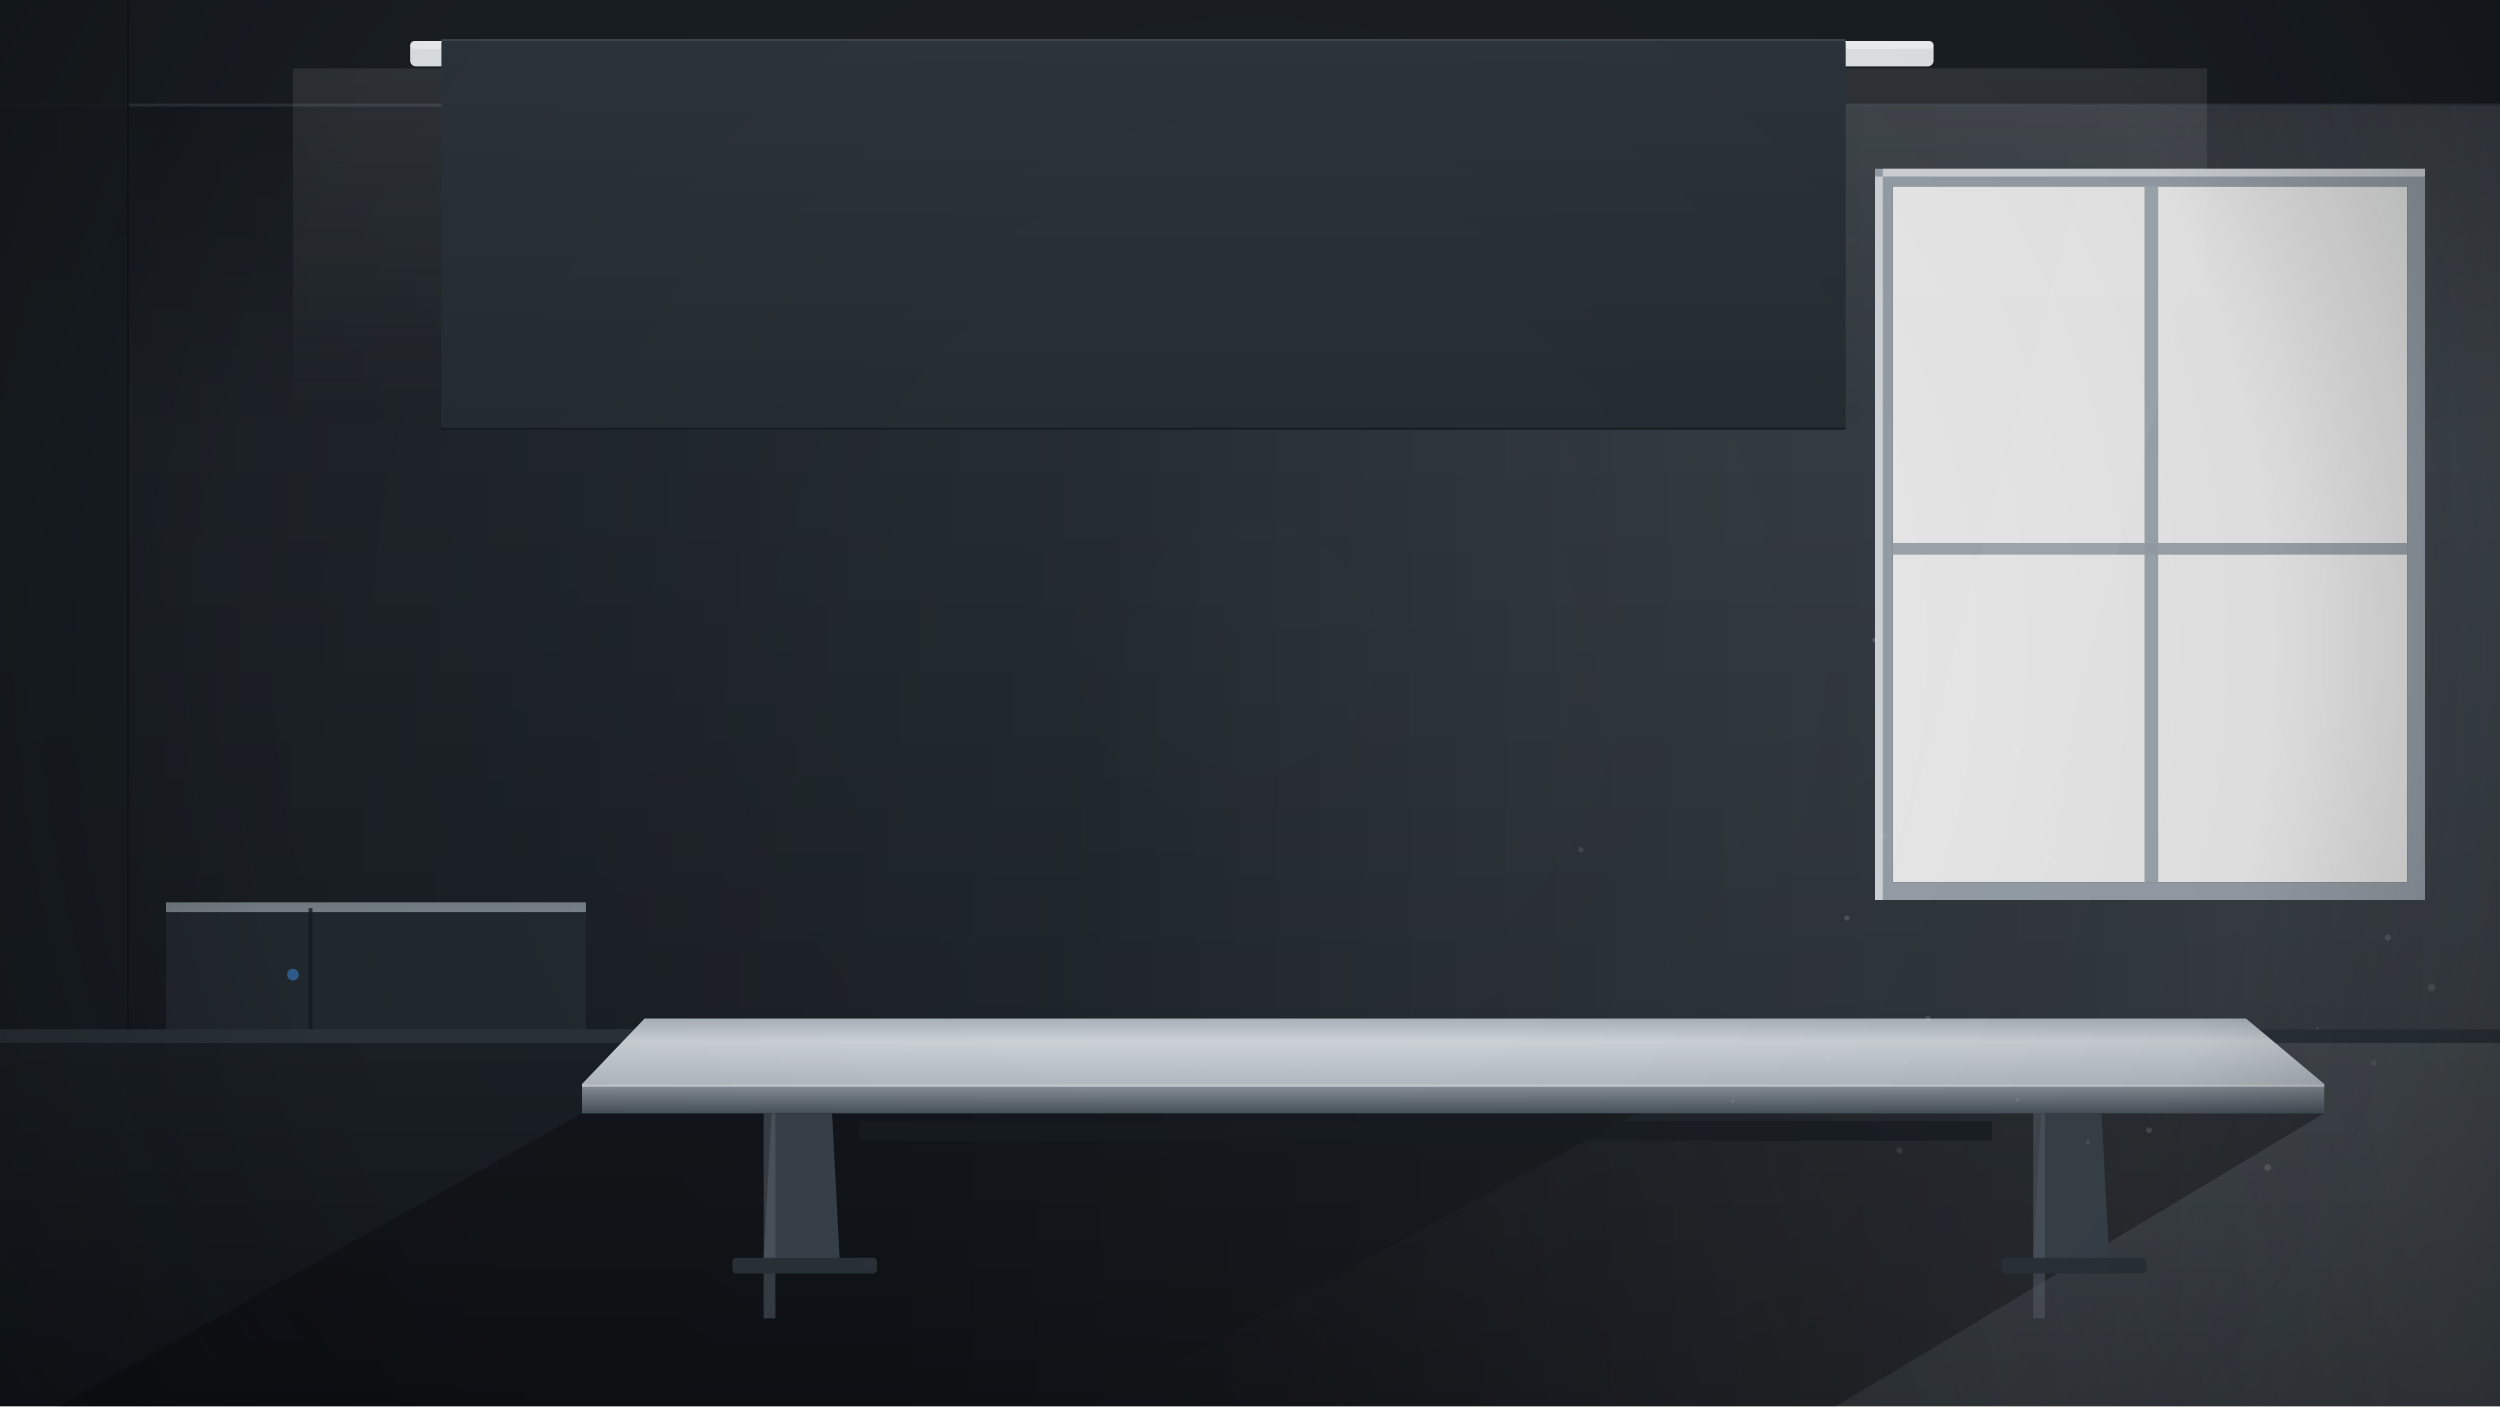
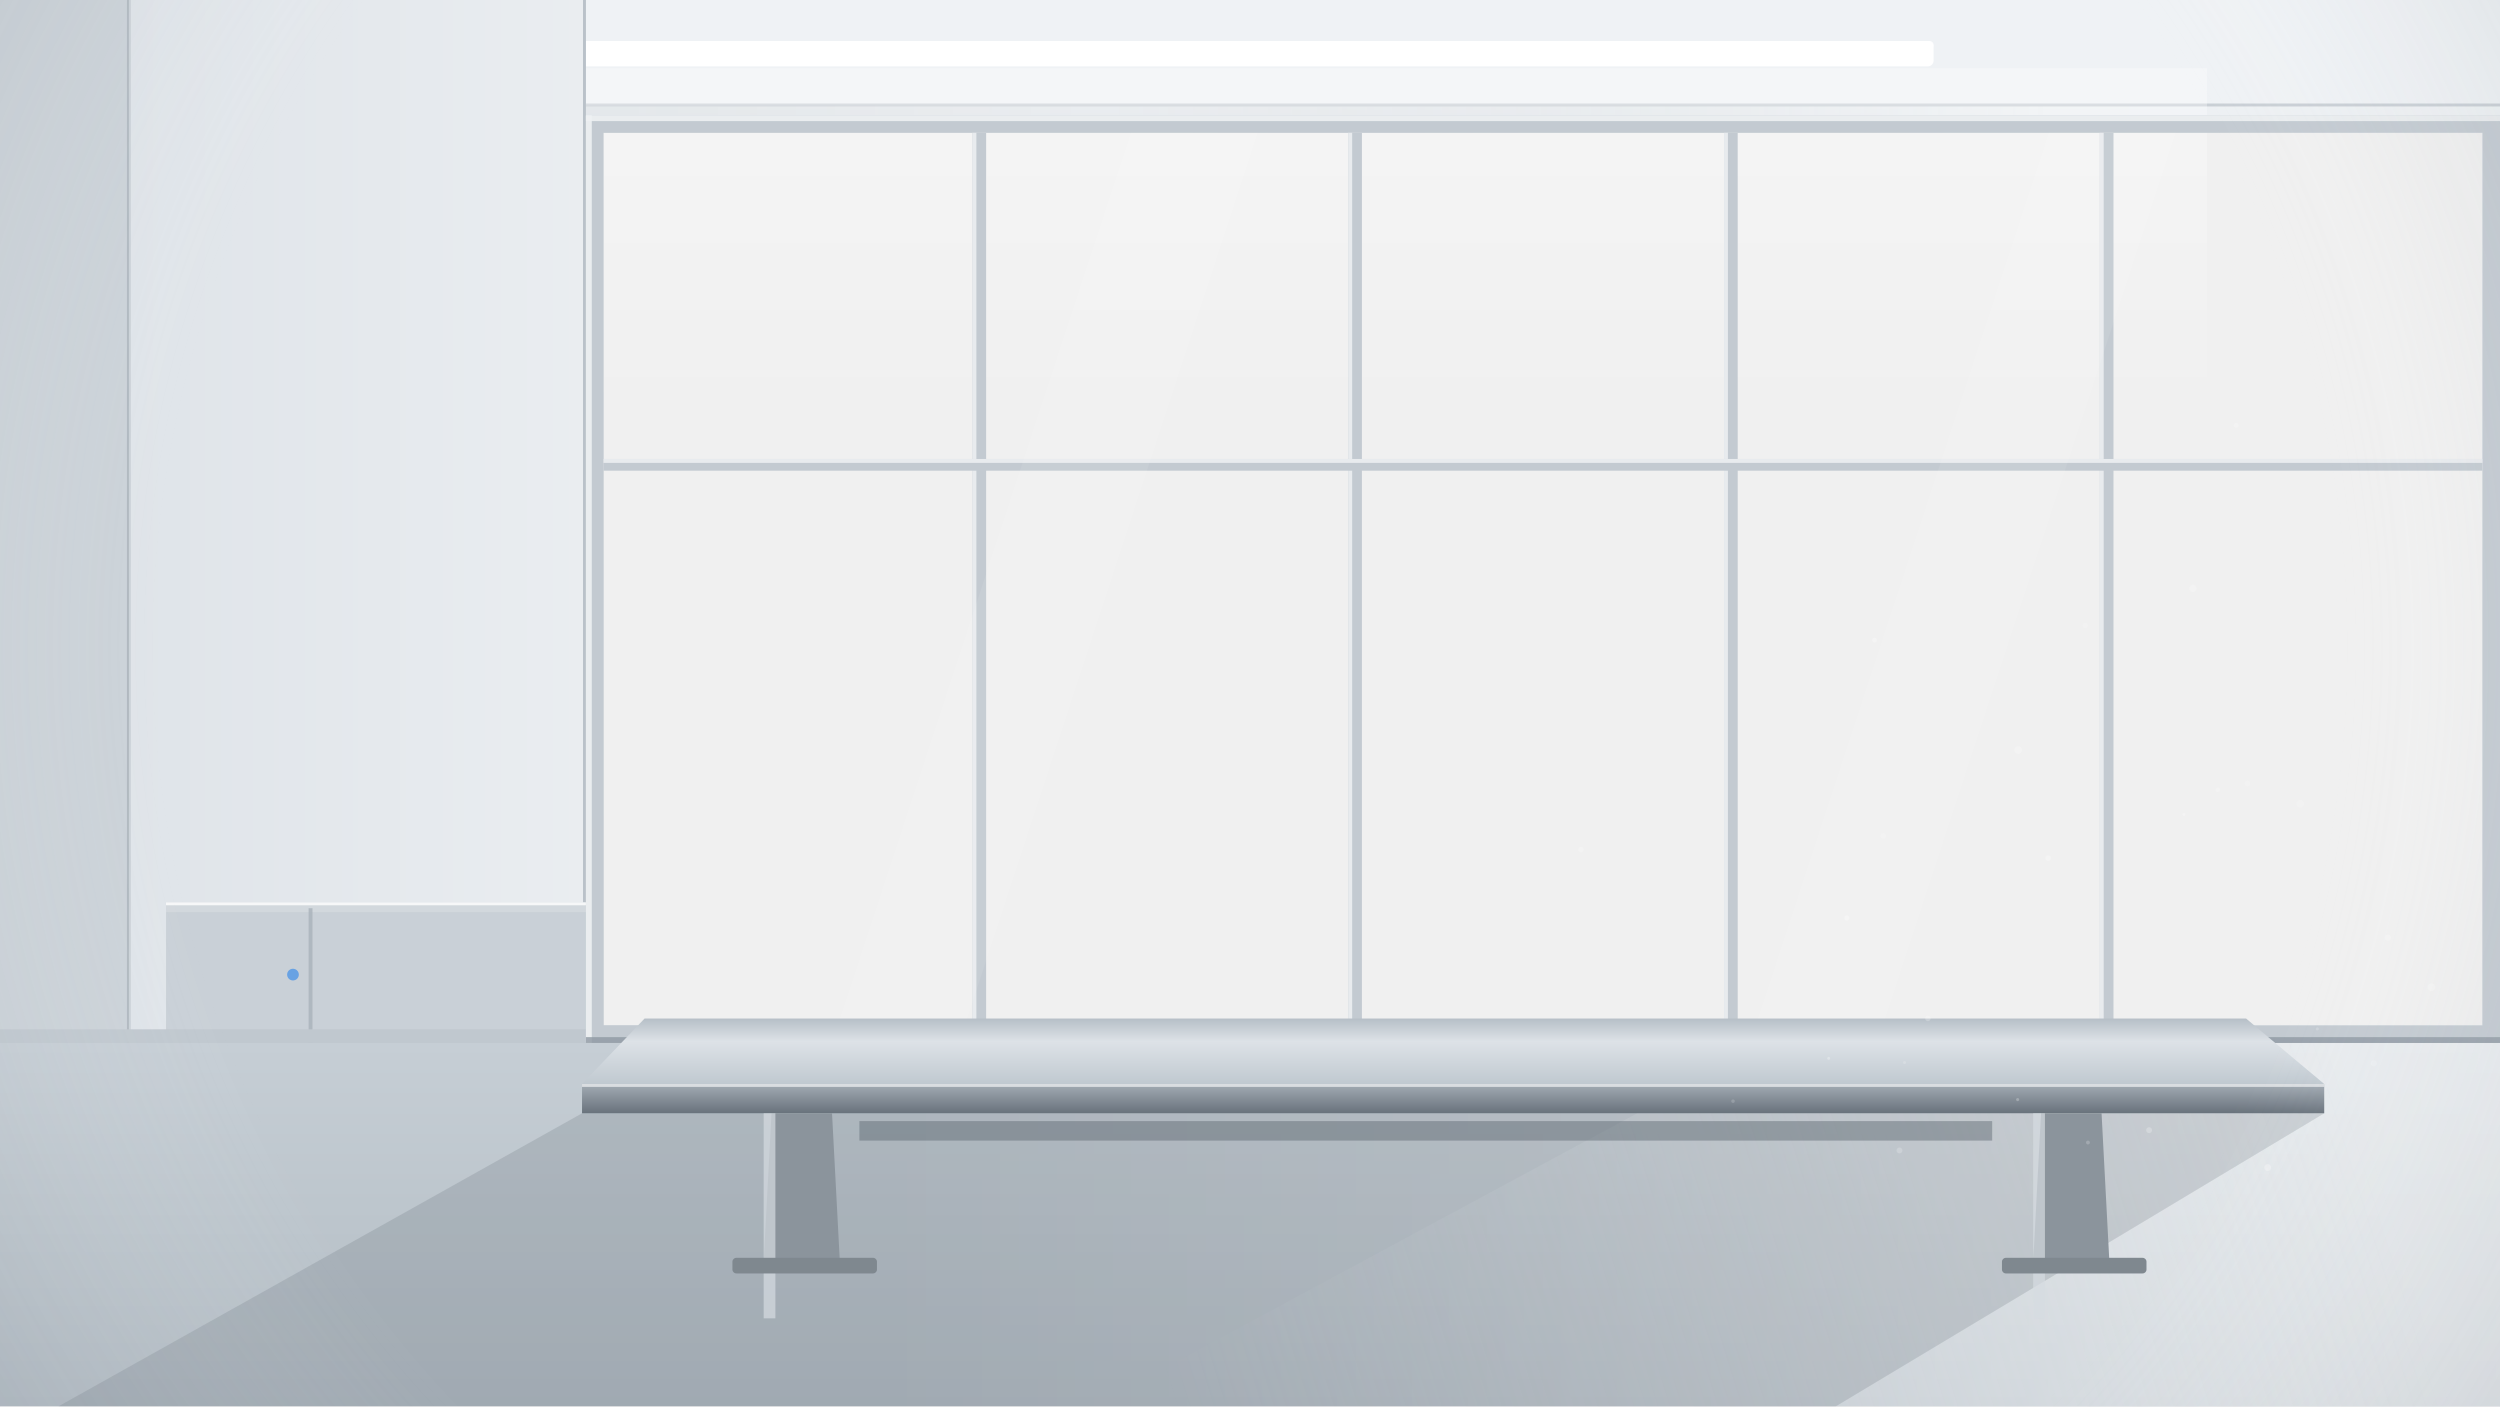
<svg xmlns="http://www.w3.org/2000/svg" width="2560" height="1440" viewBox="0 0 2560 1440">
  <defs>
    <linearGradient id="wallG" x1="0" y1="0" x2="0" y2="1068" gradientUnits="userSpaceOnUse">
-       <stop offset="0" stop-color="#20262c" />
-       <stop offset="0.42" stop-color="#2a323a" />
-       <stop offset="1" stop-color="#222930" />
+       <stop offset="0" stop-color="#e9edf0" />
+       <stop offset="0.42" stop-color="#e2e7eb" />
+       <stop offset="1" stop-color="#d5dbe0" />
    </linearGradient>
    <linearGradient id="wallLight" x1="0" y1="0" x2="2560" y2="0" gradientUnits="userSpaceOnUse">
-       <stop offset="0" stop-color="#000000" stop-opacity="0.34" />
-       <stop offset="0.44" stop-color="#000000" stop-opacity="0.1" />
-       <stop offset="0.82" stop-color="#ffffff" stop-opacity="0.07" />
-       <stop offset="1" stop-color="#ffffff" stop-opacity="0.13" />
+       <stop offset="0" stop-color="#5a646e" stop-opacity="0.16" />
+       <stop offset="0.44" stop-color="#5a646e" stop-opacity="0.05" />
+       <stop offset="0.82" stop-color="#ffffff" stop-opacity="0.2" />
+       <stop offset="1" stop-color="#ffffff" stop-opacity="0.3" />
    </linearGradient>
    <linearGradient id="floorG" x1="0" y1="1068" x2="0" y2="1440" gradientUnits="userSpaceOnUse">
-       <stop offset="0" stop-color="#1b2126" />
-       <stop offset="0.5" stop-color="#171c21" />
-       <stop offset="1" stop-color="#12161a" />
+       <stop offset="0" stop-color="#c6ced5" />
+       <stop offset="0.5" stop-color="#bcc5cc" />
+       <stop offset="1" stop-color="#b2bbc3" />
    </linearGradient>
    <linearGradient id="floorLight" x1="900" y1="0" x2="2560" y2="0" gradientUnits="userSpaceOnUse">
      <stop offset="0" stop-color="#ffffff" stop-opacity="0" />
-       <stop offset="1" stop-color="#ffffff" stop-opacity="0.1" />
+       <stop offset="1" stop-color="#ffffff" stop-opacity="0.34" />
    </linearGradient>
    <linearGradient id="pool" x1="1200" y1="1440" x2="2400" y2="1068" gradientUnits="userSpaceOnUse">
-       <stop offset="0" stop-color="#cfe0f0" stop-opacity="0" />
-       <stop offset="1" stop-color="#dcebf8" stop-opacity="0.13" />
+       <stop offset="0" stop-color="#eef4fa" stop-opacity="0" />
+       <stop offset="1" stop-color="#ffffff" stop-opacity="0.42" />
    </linearGradient>
    <linearGradient id="deskTop" x1="0" y1="1043" x2="0" y2="1110" gradientUnits="userSpaceOnUse">
-       <stop offset="0" stop-color="#aeb7bf" />
-       <stop offset="0.35" stop-color="#d2d8dd" />
-       <stop offset="1" stop-color="#b7c0c7" />
+       <stop offset="0" stop-color="#b6bfc7" />
+       <stop offset="0.35" stop-color="#dde2e7" />
+       <stop offset="1" stop-color="#c0c9d0" />
    </linearGradient>
    <linearGradient id="deskFace" x1="0" y1="1110" x2="0" y2="1140" gradientUnits="userSpaceOnUse">
-       <stop offset="0" stop-color="#8e979f" />
-       <stop offset="1" stop-color="#4a545e" />
+       <stop offset="0" stop-color="#a3acb4" />
+       <stop offset="1" stop-color="#68727c" />
    </linearGradient>
    <linearGradient id="ceilGlow" x1="0" y1="70" x2="0" y2="420" gradientUnits="userSpaceOnUse">
-       <stop offset="0" stop-color="#ffffff" stop-opacity="0.1" />
+       <stop offset="0" stop-color="#ffffff" stop-opacity="0.34" />
      <stop offset="1" stop-color="#ffffff" stop-opacity="0" />
    </linearGradient>
-     <linearGradient id="panelG" x1="0" y1="40" x2="0" y2="440" gradientUnits="userSpaceOnUse">
-       <stop offset="0" stop-color="#2e363e" />
-       <stop offset="1" stop-color="#262d34" />
+     <linearGradient id="dayWash" x1="600" y1="0" x2="132" y2="0" gradientUnits="userSpaceOnUse">
+       <stop offset="0" stop-color="#ffffff" stop-opacity="0.34" />
+       <stop offset="1" stop-color="#ffffff" stop-opacity="0" />
    </linearGradient>
    <radialGradient id="roomVig" cx="1280" cy="662.4" r="1587.2" gradientUnits="userSpaceOnUse">
-       <stop offset="0" stop-color="#000000" stop-opacity="0" />
-       <stop offset="0.66" stop-color="#000000" stop-opacity="0.08" />
-       <stop offset="1" stop-color="#05070a" stop-opacity="0.42" />
+       <stop offset="0" stop-color="#ffffff" stop-opacity="0" />
+       <stop offset="0.7" stop-color="#ffffff" stop-opacity="0" />
+       <stop offset="1" stop-color="#7d8792" stop-opacity="0.22" />
    </radialGradient>
  </defs>
-   <path fill-rule="evenodd" d="M 0 0 H 2560 V 1068 H 0 Z M 1938 190.8 H 2465.2 V 903.6 H 1938 Z" fill="url(#wallG)" />
-   <path fill-rule="evenodd" d="M 0 0 H 2560 V 1068 H 0 Z M 1938 190.8 H 2465.2 V 903.6 H 1938 Z" fill="url(#wallLight)" />
-   <rect x="0" y="0" width="2560" height="108" fill="#1a1f24" />
-   <rect x="0" y="106" width="2560" height="3" fill="#39424b" opacity="0.7" />
-   <rect x="420" y="42" width="1560" height="26" rx="6" fill="#e8ecef" />
-   <rect x="420" y="42" width="1560" height="8" rx="4" fill="#ffffff" opacity="0.75" />
+   <path fill-rule="evenodd" d="M 0 0 H 2560 V 1068 H 0 Z M 618 136 H 2542 V 1050 H 618 Z" fill="url(#wallG)" />
+   <path fill-rule="evenodd" d="M 0 0 H 2560 V 1068 H 0 Z M 618 136 H 2542 V 1050 H 618 Z" fill="url(#wallLight)" />
+   <rect x="0" y="0" width="2560" height="108" fill="#eff2f5" />
+   <rect x="0" y="106" width="2560" height="3" fill="#b9c1c8" opacity="0.7" />
+   <rect x="420" y="42" width="1560" height="26" rx="6" fill="#ffffff" />
+   <rect x="420" y="42" width="1560" height="8" rx="4" fill="#ffffff" opacity="0.9" />
  <rect x="300" y="70" width="1960" height="350" fill="url(#ceilGlow)" />
-   <rect x="452" y="40" width="1438" height="400" rx="4" fill="url(#panelG)" />
-   <rect x="452" y="40" width="1438" height="2" fill="#4a545e" opacity="0.65" />
-   <rect x="452" y="438" width="1438" height="2" fill="#0f1316" opacity="0.6" />
-   <rect x="0" y="0" width="132" height="1068" fill="#191e23" opacity="0.85" />
-   <rect x="130" y="0" width="2" height="1068" fill="#0f1316" opacity="0.7" />
-   <rect x="170" y="930" width="430" height="138" fill="#232a31" />
-   <rect x="170" y="924" width="430" height="10" fill="#9aa4ad" opacity="0.75" />
-   <rect x="316" y="930" width="4" height="138" fill="#161b20" opacity="0.8" />
-   <circle cx="300" cy="998" r="6" fill="#3f8ee8" opacity="0.55" />
-   <rect x="0" y="1054" width="2560" height="14" fill="#2c343c" />
-   <rect x="0" y="1068" width="2560" height="3" fill="#0d1114" opacity="0.8" />
+   <rect x="132" y="0" width="468" height="1068" fill="#dfe4e9" />
+   <rect x="132" y="0" width="468" height="1068" fill="url(#dayWash)" />
+   <rect x="597" y="0" width="3" height="1068" fill="#aeb7bf" opacity="0.8" />
+   <rect x="132" y="0" width="2" height="1068" fill="#c3cad1" opacity="0.7" />
+   <rect x="0" y="0" width="132" height="1068" fill="#cbd2d8" />
+   <rect x="130" y="0" width="2" height="1068" fill="#a9b2ba" opacity="0.8" />
+   <rect x="170" y="930" width="430" height="138" fill="#c9d0d7" />
+   <rect x="170" y="924" width="430" height="10" fill="#d2d8dd" />
+   <rect x="170" y="924" width="430" height="3" fill="#ffffff" opacity="0.8" />
+   <rect x="316" y="930" width="4" height="138" fill="#a9b2ba" opacity="0.8" />
+   <circle cx="300" cy="998" r="6" fill="#3f8ee8" opacity="0.7" />
+   <rect x="0" y="1054" width="600" height="14" fill="#c0c8cf" />
+   <rect x="0" y="1068" width="2560" height="3" fill="#98a2ab" opacity="0.7" />
  <rect x="0" y="1068" width="2560" height="372" fill="url(#floorG)" />
  <rect x="0" y="1068" width="2560" height="372" fill="url(#floorLight)" />
  <polygon points="2560,1068 2560,1440 1120,1440 1810,1068" fill="url(#pool)" />
-   <polygon points="596,1140 2380,1140 1880,1440 60,1440" fill="#05070a" opacity="0.34" />
-   <path fill-rule="evenodd" d="M 1920 172.8 H 2483.2 V 921.6 H 1920 Z M 1938 190.8 H 2465.2 V 903.6 H 1938 Z" fill="#9aa4ad" />
-   <path fill-rule="evenodd" d="M 1920 172.8 H 2483.2 V 180.8 H 1920 Z M 1920 172.8 H 1928 V 921.6 H 1920 Z" fill="#eef1f3" opacity="0.7" />
-   <rect x="2196" y="190.8" width="14" height="712.8" fill="#9aa4ad" opacity="0.92" />
-   <rect x="1938" y="556" width="527.2" height="12" fill="#9aa4ad" opacity="0.92" />
-   <polygon points="1938,903.6 2128,190.8 2268,190.8 2078,903.6" fill="#ffffff" opacity="0.05" />
+   <polygon points="596,1140 2380,1140 1880,1440 60,1440" fill="#5c666f" opacity="0.20" />
+   <path fill-rule="evenodd" d="M 600 118 H 2560 V 1068 H 600 Z M 618 136 H 2542 V 1050 H 618 Z" fill="#c3cad1" />
+   <rect x="600" y="118" width="1960" height="6" fill="#eef1f3" opacity="0.9" />
+   <rect x="600" y="118" width="6" height="950" fill="#eef1f3" opacity="0.9" />
+   <rect x="600" y="1062" width="1960" height="6" fill="#8f99a2" opacity="0.8" />
+   <rect x="995.8" y="136" width="14" height="914" fill="#c3cad1" />
+   <rect x="995.8" y="136" width="4" height="914" fill="#eef1f3" opacity="0.85" />
+   <rect x="1380.6" y="136" width="14" height="914" fill="#c3cad1" />
+   <rect x="1380.6" y="136" width="4" height="914" fill="#eef1f3" opacity="0.85" />
+   <rect x="1765.4" y="136" width="14" height="914" fill="#c3cad1" />
+   <rect x="1765.4" y="136" width="4" height="914" fill="#eef1f3" opacity="0.85" />
+   <rect x="2150.2" y="136" width="14" height="914" fill="#c3cad1" />
+   <rect x="2150.2" y="136" width="4" height="914" fill="#eef1f3" opacity="0.85" />
+   <rect x="618" y="470" width="1924" height="12" fill="#c3cad1" />
+   <rect x="618" y="470" width="1924" height="4" fill="#eef1f3" opacity="0.85" />
+   <polygon points="858,1050 1158,136 1288,136 988,1050" fill="#ffffff" opacity="0.07" />
+   <polygon points="1798,1050 2098,136 2228,136 1928,1050" fill="#ffffff" opacity="0.07" />
  <polygon points="660,1043 2300,1043 2380,1110 596,1110" fill="url(#deskTop)" />
  <rect x="596" y="1110" width="1784" height="30" fill="url(#deskFace)" />
-   <rect x="596" y="1110" width="1784" height="3" fill="#ffffff" opacity="0.5" />
-   <rect x="880" y="1148" width="1160" height="20" fill="#171c21" opacity="0.75" />
-   <polygon points="790,1140 852,1140 860,1292 782,1292" fill="#39424b" />
-   <rect x="782" y="1140" width="12" height="210" fill="#5a636c" opacity="0.55" />
-   <rect x="750" y="1288" width="148" height="16" rx="4" fill="#2b333a" />
-   <polygon points="2090,1140 2152,1140 2160,1292 2082,1292" fill="#39424b" />
-   <rect x="2082" y="1140" width="12" height="210" fill="#5a636c" opacity="0.55" />
-   <rect x="2050" y="1288" width="148" height="16" rx="4" fill="#2b333a" />
-   <circle cx="1618.87" cy="869.98" r="2.76" fill="#ffffff" opacity="0.11" />
-   <circle cx="1774.61" cy="1127.61" r="1.82" fill="#ffffff" opacity="0.09" />
-   <circle cx="1950.25" cy="1088.03" r="1.56" fill="#ffffff" opacity="0.08" />
-   <circle cx="2355.46" cy="823.04" r="3.86" fill="#ffffff" opacity="0.07" />
-   <circle cx="2301.32" cy="802.28" r="2.87" fill="#ffffff" opacity="0.09" />
-   <circle cx="1891.2" cy="940.01" r="2.67" fill="#ffffff" opacity="0.15" />
-   <circle cx="2066.58" cy="768.05" r="3.91" fill="#ffffff" opacity="0.12" />
-   <circle cx="2445.09" cy="960.17" r="3.12" fill="#ffffff" opacity="0.14" />
-   <circle cx="1872.56" cy="1083.77" r="1.51" fill="#ffffff" opacity="0.15" />
-   <circle cx="2372.95" cy="1053.6" r="1.57" fill="#ffffff" opacity="0.09" />
-   <circle cx="2322.09" cy="1195.57" r="3.51" fill="#ffffff" opacity="0.16" />
-   <circle cx="1945.07" cy="1178.08" r="3.04" fill="#ffffff" opacity="0.1" />
-   <circle cx="2066.07" cy="1125.99" r="1.59" fill="#ffffff" opacity="0.14" />
-   <circle cx="2135.34" cy="640.57" r="2.82" fill="#ffffff" opacity="0.06" />
-   <circle cx="2245.58" cy="602.59" r="3.84" fill="#ffffff" opacity="0.09" />
-   <circle cx="1919.55" cy="655.47" r="2.4" fill="#ffffff" opacity="0.15" />
-   <circle cx="1974.19" cy="1042.91" r="2.78" fill="#ffffff" opacity="0.13" />
-   <circle cx="1928.4" cy="856.02" r="2.95" fill="#ffffff" opacity="0.07" />
-   <circle cx="2236.37" cy="833.92" r="1.54" fill="#ffffff" opacity="0.13" />
-   <circle cx="2138.06" cy="1169.95" r="1.99" fill="#ffffff" opacity="0.11" />
-   <circle cx="2200.69" cy="1157.3" r="3.03" fill="#ffffff" opacity="0.13" />
-   <circle cx="2430.75" cy="1088.77" r="3.14" fill="#ffffff" opacity="0.08" />
-   <circle cx="2271.02" cy="808.77" r="2.29" fill="#ffffff" opacity="0.1" />
-   <circle cx="2489.81" cy="1010.93" r="3.98" fill="#ffffff" opacity="0.11" />
-   <circle cx="2289.81" cy="435.49" r="2.44" fill="#ffffff" opacity="0.12" />
-   <circle cx="2097.3" cy="878.66" r="2.89" fill="#ffffff" opacity="0.14" />
+   <rect x="596" y="1110" width="1784" height="3" fill="#ffffff" opacity="0.6" />
+   <rect x="880" y="1148" width="1160" height="20" fill="#5c666f" opacity="0.45" />
+   <polygon points="790,1140 852,1140 860,1292 782,1292" fill="#8b949c" />
+   <rect x="782" y="1140" width="12" height="210" fill="#d6dce1" opacity="0.7" />
+   <rect x="750" y="1288" width="148" height="16" rx="4" fill="#7f888f" />
+   <polygon points="2090,1140 2152,1140 2160,1292 2082,1292" fill="#8b949c" />
+   <rect x="2082" y="1140" width="12" height="210" fill="#d6dce1" opacity="0.7" />
+   <rect x="2050" y="1288" width="148" height="16" rx="4" fill="#7f888f" />
+   <circle cx="1618.87" cy="869.98" r="2.76" fill="#ffffff" opacity="0.2" />
+   <circle cx="1774.61" cy="1127.61" r="1.82" fill="#ffffff" opacity="0.17" />
+   <circle cx="1950.25" cy="1088.03" r="1.56" fill="#ffffff" opacity="0.16" />
+   <circle cx="2355.46" cy="823.04" r="3.86" fill="#ffffff" opacity="0.14" />
+   <circle cx="2301.32" cy="802.28" r="2.87" fill="#ffffff" opacity="0.16" />
+   <circle cx="1891.2" cy="940.01" r="2.67" fill="#ffffff" opacity="0.27" />
+   <circle cx="2066.58" cy="768.05" r="3.91" fill="#ffffff" opacity="0.21" />
+   <circle cx="2445.09" cy="960.17" r="3.12" fill="#ffffff" opacity="0.24" />
+   <circle cx="1872.56" cy="1083.77" r="1.51" fill="#ffffff" opacity="0.27" />
+   <circle cx="2372.95" cy="1053.6" r="1.57" fill="#ffffff" opacity="0.17" />
+   <circle cx="2322.09" cy="1195.57" r="3.51" fill="#ffffff" opacity="0.28" />
+   <circle cx="1945.07" cy="1178.08" r="3.04" fill="#ffffff" opacity="0.19" />
+   <circle cx="2066.07" cy="1125.99" r="1.59" fill="#ffffff" opacity="0.25" />
+   <circle cx="2135.34" cy="640.57" r="2.82" fill="#ffffff" opacity="0.12" />
+   <circle cx="2245.58" cy="602.59" r="3.84" fill="#ffffff" opacity="0.17" />
+   <circle cx="1919.55" cy="655.47" r="2.4" fill="#ffffff" opacity="0.27" />
+   <circle cx="1974.19" cy="1042.91" r="2.78" fill="#ffffff" opacity="0.23" />
+   <circle cx="1928.4" cy="856.02" r="2.95" fill="#ffffff" opacity="0.13" />
+   <circle cx="2236.37" cy="833.92" r="1.54" fill="#ffffff" opacity="0.24" />
+   <circle cx="2138.06" cy="1169.95" r="1.99" fill="#ffffff" opacity="0.2" />
+   <circle cx="2200.69" cy="1157.3" r="3.03" fill="#ffffff" opacity="0.23" />
+   <circle cx="2430.75" cy="1088.77" r="3.14" fill="#ffffff" opacity="0.15" />
+   <circle cx="2271.02" cy="808.77" r="2.29" fill="#ffffff" opacity="0.19" />
+   <circle cx="2489.81" cy="1010.93" r="3.98" fill="#ffffff" opacity="0.19" />
+   <circle cx="2289.81" cy="435.49" r="2.44" fill="#ffffff" opacity="0.22" />
+   <circle cx="2097.3" cy="878.66" r="2.89" fill="#ffffff" opacity="0.24" />
  <rect x="0" y="0" width="2560" height="1440" fill="url(#roomVig)" />
</svg>
